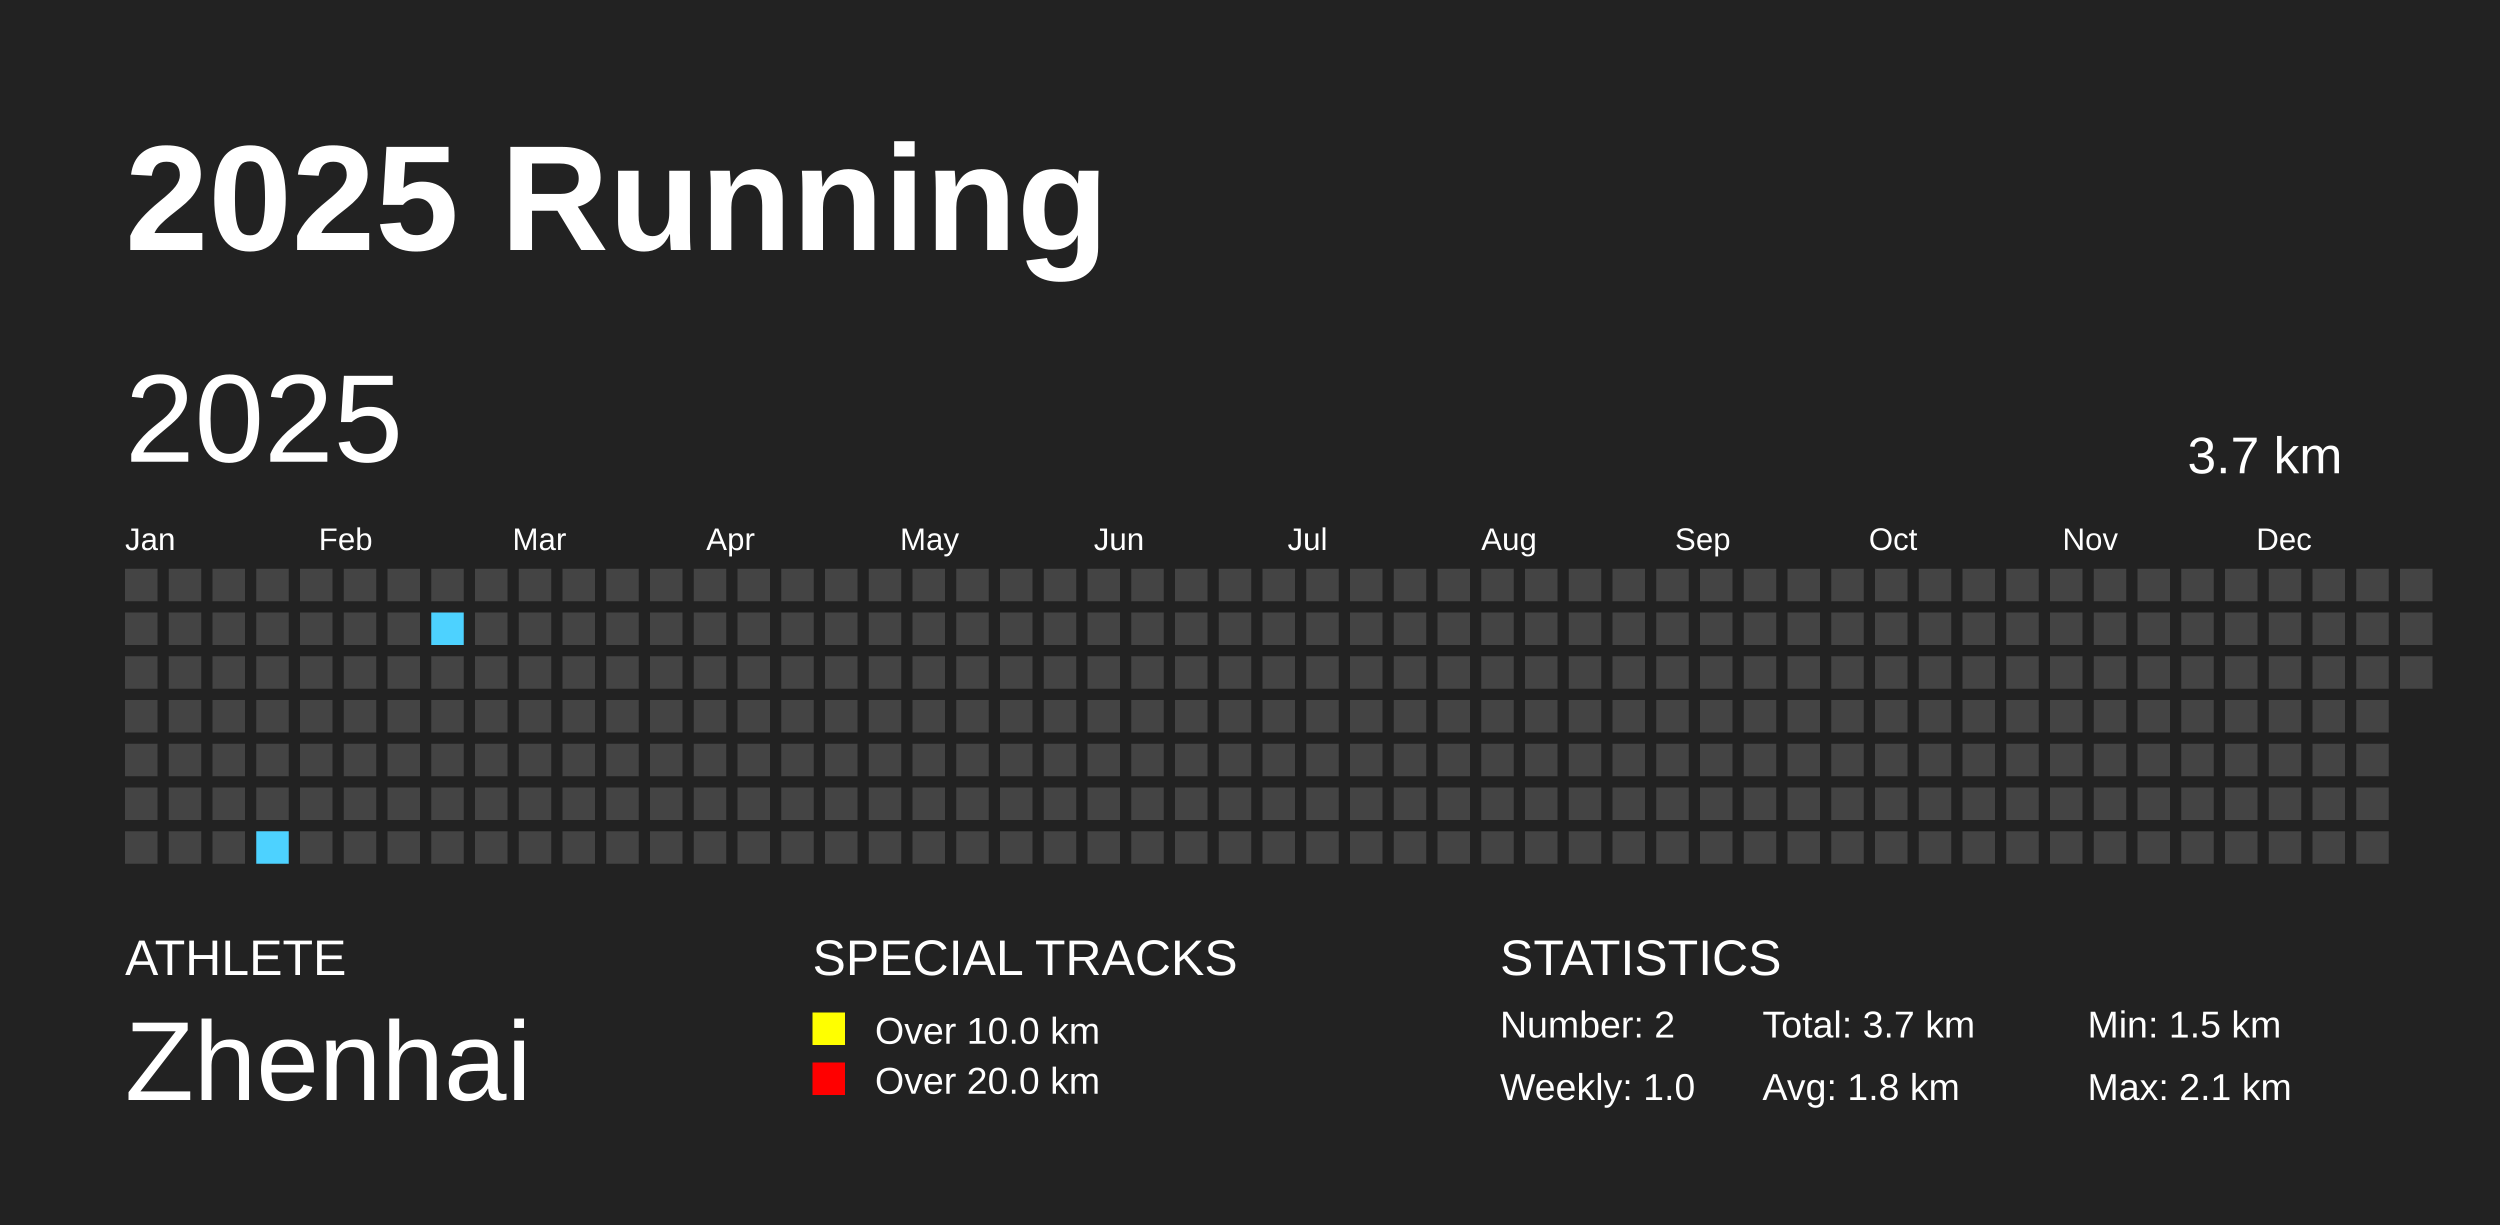
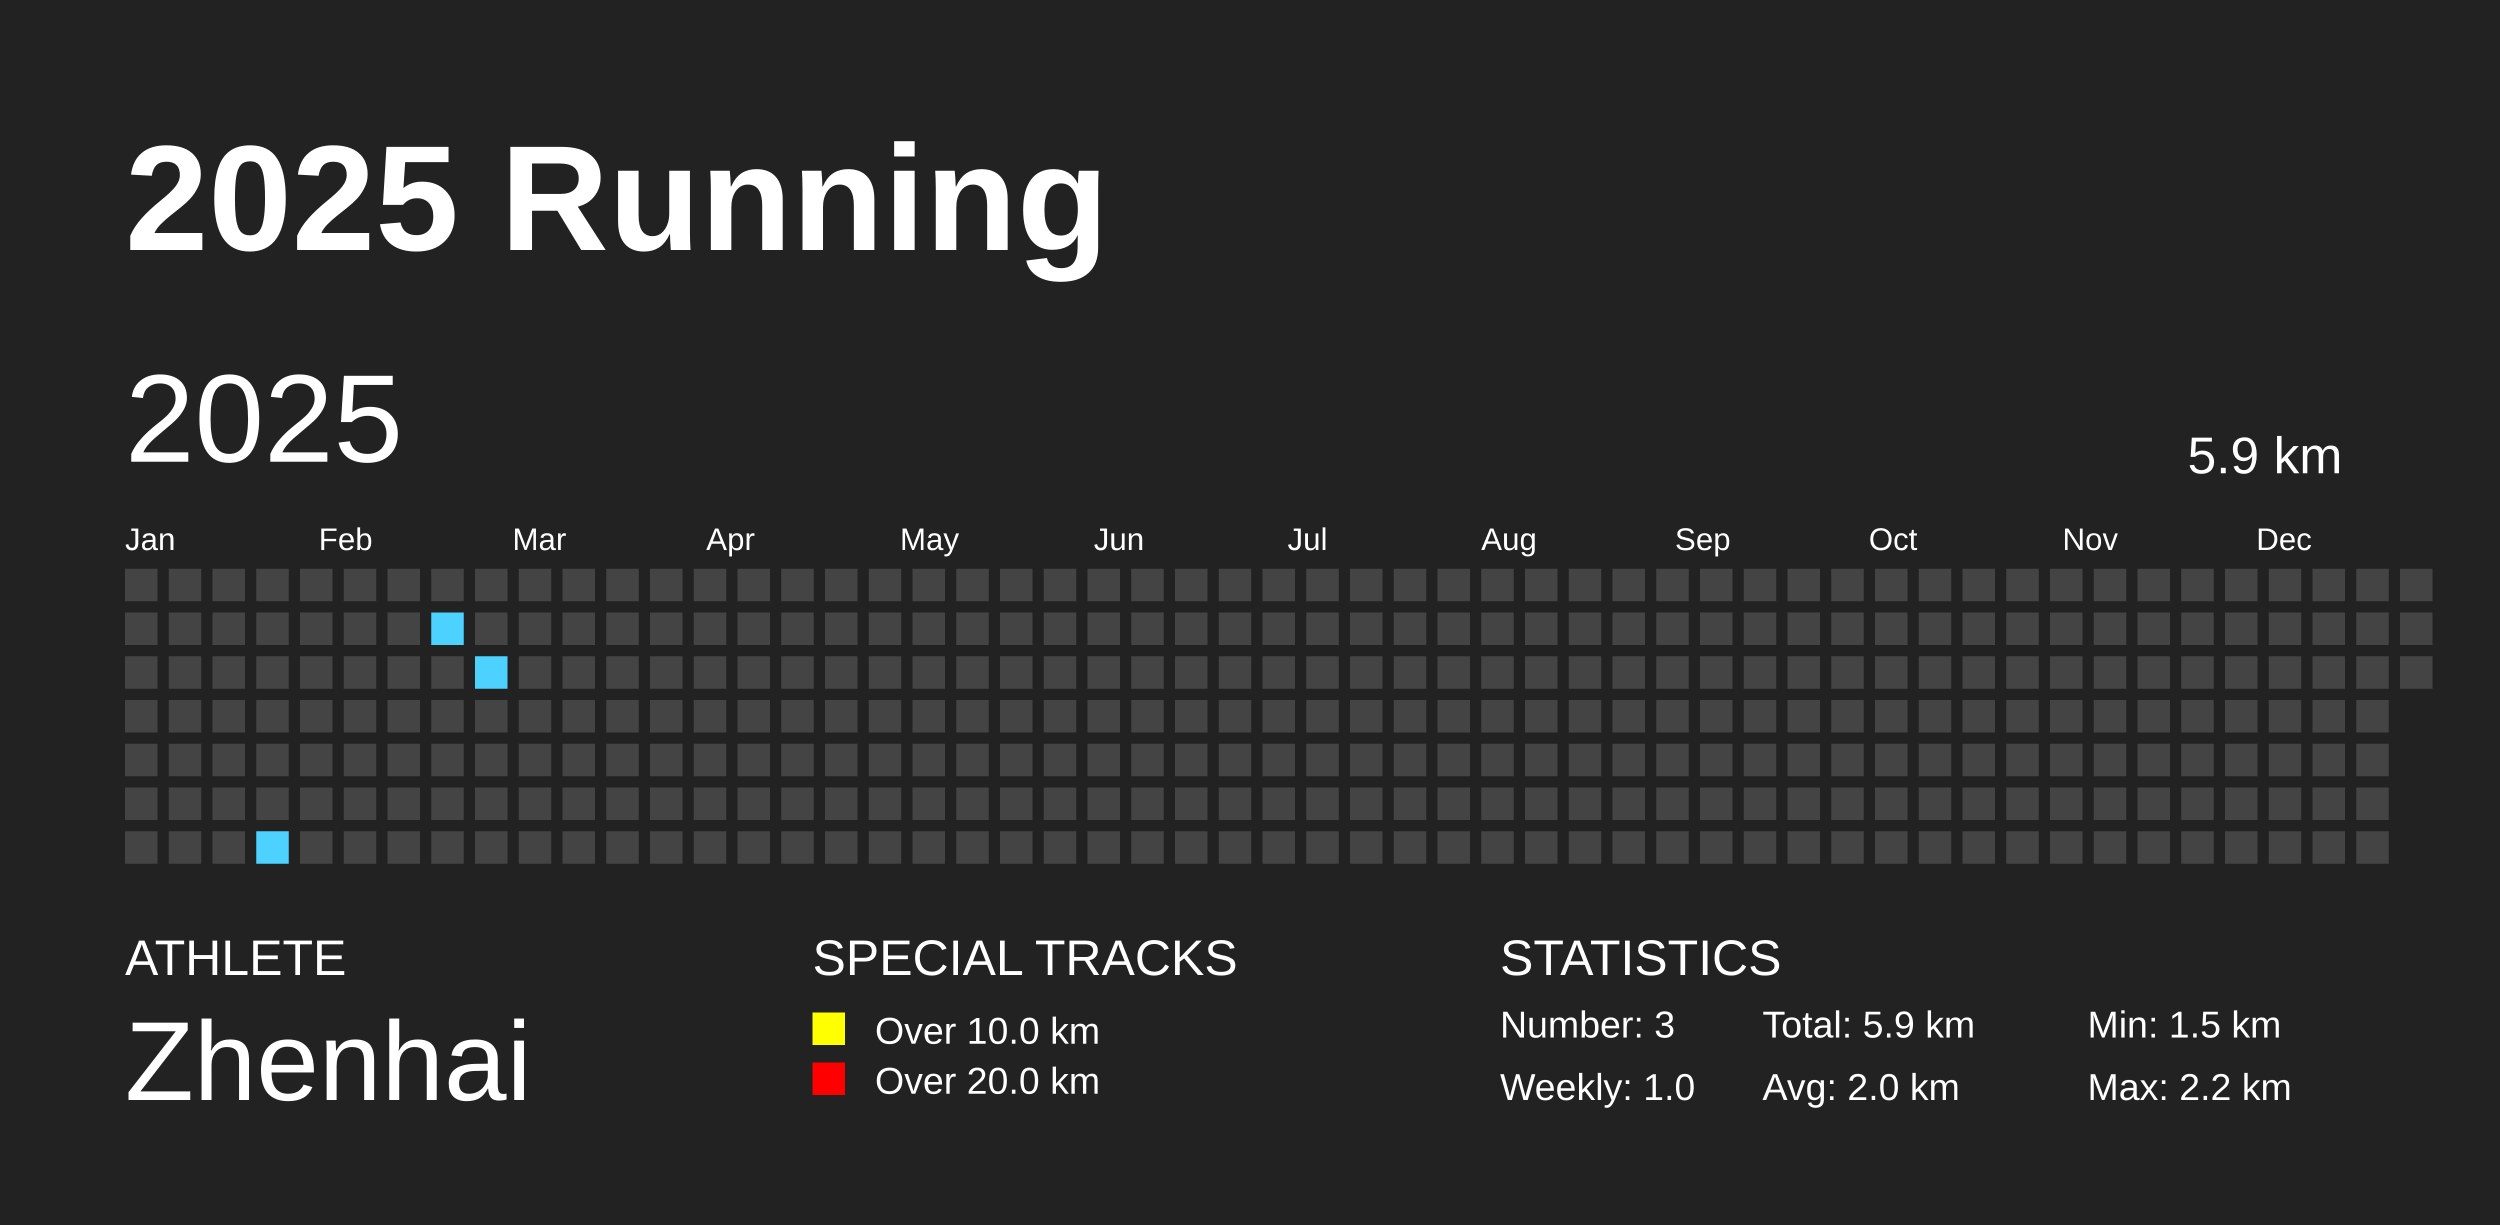
<svg xmlns="http://www.w3.org/2000/svg" baseProfile="full" height="98mm" version="1.1" viewBox="0,0,200,98" width="200mm">
  <defs />
  <rect fill="#222222" height="98" width="200" x="0" y="0" />
  <text fill="#FFFFFF" style="font-size:12px; font-family:Arial; font-weight:bold;" x="10" y="20">2025 Running</text>
  <text fill="#FFFFFF" style="font-size:4px; font-family:Arial" x="10" y="78">ATHLETE</text>
  <text fill="#FFFFFF" style="font-size:9px; font-family:Arial" x="10" y="88">Zhenhai</text>
  <text fill="#FFFFFF" style="font-size:4px; font-family:Arial" x="65" y="78">SPECIAL TRACKS</text>
  <rect fill="yellow" height="2.6" width="2.6" x="65" y="81" />
  <text fill="#FFFFFF" style="font-size:3px; font-family:Arial" x="70" y="83.5">Over 10.0 km</text>
  <rect fill="red" height="2.6" width="2.6" x="65" y="85" />
  <text fill="#FFFFFF" style="font-size:3px; font-family:Arial" x="70" y="87.5">Over 20.0 km</text>
  <text fill="#FFFFFF" style="font-size:4px; font-family:Arial" x="120" y="78">STATISTICS</text>
-   <text fill="#FFFFFF" style="font-size:3px; font-family:Arial" x="120" y="83">Number: 2</text>
+   <text fill="#FFFFFF" style="font-size:3px; font-family:Arial" x="120" y="83">Number: 3</text>
  <text fill="#FFFFFF" style="font-size:3px; font-family:Arial" x="120" y="88">Weekly: 1.0</text>
-   <text fill="#FFFFFF" style="font-size:3px; font-family:Arial" x="141" y="83">Total: 3.7 km</text>
-   <text fill="#FFFFFF" style="font-size:3px; font-family:Arial" x="141" y="88">Avg: 1.8 km</text>
+   <text fill="#FFFFFF" style="font-size:3px; font-family:Arial" x="141" y="83">Total: 5.9 km</text>
+   <text fill="#FFFFFF" style="font-size:3px; font-family:Arial" x="141" y="88">Avg: 2.0 km</text>
  <text fill="#FFFFFF" style="font-size:3px; font-family:Arial" x="167" y="83">Min: 1.5 km</text>
-   <text fill="#FFFFFF" style="font-size:3px; font-family:Arial" x="167" y="88">Max: 2.1 km</text>
+   <text fill="#FFFFFF" style="font-size:3px; font-family:Arial" x="167" y="88">Max: 2.2 km</text>
  <text dominant-baseline="hanging" fill="#FFFFFF" style="font-size:10.0px; font-family:Arial;" x="10" y="30">2025</text>
-   <text dominant-baseline="hanging" fill="#FFFFFF" style="font-size:4.125px; font-family:Arial;" x="175" y="35">3.7 km</text>
+   <text dominant-baseline="hanging" fill="#FFFFFF" style="font-size:4.125px; font-family:Arial;" x="175" y="35">5.9 km</text>
  <text fill="#FFFFFF" style="font-size:2.5px; font-family:Arial" x="10.0" y="44">Jan</text>
  <text fill="#FFFFFF" style="font-size:2.5px; font-family:Arial" x="25.5" y="44">Feb</text>
  <text fill="#FFFFFF" style="font-size:2.5px; font-family:Arial" x="41.0" y="44">Mar</text>
  <text fill="#FFFFFF" style="font-size:2.5px; font-family:Arial" x="56.5" y="44">Apr</text>
  <text fill="#FFFFFF" style="font-size:2.5px; font-family:Arial" x="72.0" y="44">May</text>
  <text fill="#FFFFFF" style="font-size:2.5px; font-family:Arial" x="87.5" y="44">Jun</text>
  <text fill="#FFFFFF" style="font-size:2.5px; font-family:Arial" x="103.0" y="44">Jul</text>
  <text fill="#FFFFFF" style="font-size:2.5px; font-family:Arial" x="118.5" y="44">Aug</text>
  <text fill="#FFFFFF" style="font-size:2.5px; font-family:Arial" x="134.0" y="44">Sep</text>
  <text fill="#FFFFFF" style="font-size:2.5px; font-family:Arial" x="149.5" y="44">Oct</text>
  <text fill="#FFFFFF" style="font-size:2.5px; font-family:Arial" x="165.0" y="44">Nov</text>
  <text fill="#FFFFFF" style="font-size:2.5px; font-family:Arial" x="180.5" y="44">Dec</text>
  <rect fill="#444444" height="2.6" width="2.6" x="10.0" y="45.5" />
  <rect fill="#444444" height="2.6" width="2.6" x="10.0" y="49.0" />
  <rect fill="#444444" height="2.6" width="2.6" x="10.0" y="52.5" />
  <rect fill="#444444" height="2.6" width="2.6" x="10.0" y="56.0" />
  <rect fill="#444444" height="2.6" width="2.6" x="10.0" y="59.5" />
  <rect fill="#444444" height="2.6" width="2.6" x="10.0" y="63.0" />
  <rect fill="#444444" height="2.6" width="2.6" x="10.0" y="66.5" />
  <rect fill="#444444" height="2.6" width="2.6" x="13.5" y="45.5" />
  <rect fill="#444444" height="2.6" width="2.6" x="13.5" y="49.0" />
  <rect fill="#444444" height="2.6" width="2.6" x="13.5" y="52.5" />
  <rect fill="#444444" height="2.6" width="2.6" x="13.5" y="56.0" />
  <rect fill="#444444" height="2.6" width="2.6" x="13.5" y="59.5" />
  <rect fill="#444444" height="2.6" width="2.6" x="13.5" y="63.0" />
  <rect fill="#444444" height="2.6" width="2.6" x="13.5" y="66.5" />
  <rect fill="#444444" height="2.6" width="2.6" x="17.0" y="45.5" />
  <rect fill="#444444" height="2.6" width="2.6" x="17.0" y="49.0" />
  <rect fill="#444444" height="2.6" width="2.6" x="17.0" y="52.5" />
  <rect fill="#444444" height="2.6" width="2.6" x="17.0" y="56.0" />
  <rect fill="#444444" height="2.6" width="2.6" x="17.0" y="59.5" />
  <rect fill="#444444" height="2.6" width="2.6" x="17.0" y="63.0" />
  <rect fill="#444444" height="2.6" width="2.6" x="17.0" y="66.5" />
  <rect fill="#444444" height="2.6" width="2.6" x="20.5" y="45.5" />
  <rect fill="#444444" height="2.6" width="2.6" x="20.5" y="49.0" />
  <rect fill="#444444" height="2.6" width="2.6" x="20.5" y="52.5" />
  <rect fill="#444444" height="2.6" width="2.6" x="20.5" y="56.0" />
  <rect fill="#444444" height="2.6" width="2.6" x="20.5" y="59.5" />
  <rect fill="#444444" height="2.6" width="2.6" x="20.5" y="63.0" />
  <rect fill="#4DD2FF" height="2.6" width="2.6" x="20.5" y="66.5" />
  <rect fill="#444444" height="2.6" width="2.6" x="24.0" y="45.5" />
  <rect fill="#444444" height="2.6" width="2.6" x="24.0" y="49.0" />
  <rect fill="#444444" height="2.6" width="2.6" x="24.0" y="52.5" />
  <rect fill="#444444" height="2.6" width="2.6" x="24.0" y="56.0" />
  <rect fill="#444444" height="2.6" width="2.6" x="24.0" y="59.5" />
  <rect fill="#444444" height="2.6" width="2.6" x="24.0" y="63.0" />
  <rect fill="#444444" height="2.6" width="2.6" x="24.0" y="66.5" />
  <rect fill="#444444" height="2.6" width="2.6" x="27.5" y="45.5" />
  <rect fill="#444444" height="2.6" width="2.6" x="27.5" y="49.0" />
  <rect fill="#444444" height="2.6" width="2.6" x="27.5" y="52.5" />
  <rect fill="#444444" height="2.6" width="2.6" x="27.5" y="56.0" />
  <rect fill="#444444" height="2.6" width="2.6" x="27.5" y="59.5" />
  <rect fill="#444444" height="2.6" width="2.6" x="27.5" y="63.0" />
  <rect fill="#444444" height="2.6" width="2.6" x="27.5" y="66.5" />
  <rect fill="#444444" height="2.6" width="2.6" x="31.0" y="45.5" />
  <rect fill="#444444" height="2.6" width="2.6" x="31.0" y="49.0" />
  <rect fill="#444444" height="2.6" width="2.6" x="31.0" y="52.5" />
  <rect fill="#444444" height="2.6" width="2.6" x="31.0" y="56.0" />
  <rect fill="#444444" height="2.6" width="2.6" x="31.0" y="59.5" />
  <rect fill="#444444" height="2.6" width="2.6" x="31.0" y="63.0" />
  <rect fill="#444444" height="2.6" width="2.6" x="31.0" y="66.5" />
  <rect fill="#444444" height="2.6" width="2.6" x="34.5" y="45.5" />
  <rect fill="#4DD2FF" height="2.6" width="2.6" x="34.5" y="49.0" />
  <rect fill="#444444" height="2.6" width="2.6" x="34.5" y="52.5" />
  <rect fill="#444444" height="2.6" width="2.6" x="34.5" y="56.0" />
  <rect fill="#444444" height="2.6" width="2.6" x="34.5" y="59.5" />
  <rect fill="#444444" height="2.6" width="2.6" x="34.5" y="63.0" />
  <rect fill="#444444" height="2.6" width="2.6" x="34.5" y="66.5" />
  <rect fill="#444444" height="2.6" width="2.6" x="38.0" y="45.5" />
  <rect fill="#444444" height="2.6" width="2.6" x="38.0" y="49.0" />
-   <rect fill="#444444" height="2.6" width="2.6" x="38.0" y="52.5" />
+   <rect fill="#4DD2FF" height="2.6" width="2.6" x="38.0" y="52.5" />
  <rect fill="#444444" height="2.6" width="2.6" x="38.0" y="56.0" />
  <rect fill="#444444" height="2.6" width="2.6" x="38.0" y="59.5" />
  <rect fill="#444444" height="2.6" width="2.6" x="38.0" y="63.0" />
  <rect fill="#444444" height="2.6" width="2.6" x="38.0" y="66.5" />
  <rect fill="#444444" height="2.6" width="2.6" x="41.5" y="45.5" />
  <rect fill="#444444" height="2.6" width="2.6" x="41.5" y="49.0" />
  <rect fill="#444444" height="2.6" width="2.6" x="41.5" y="52.5" />
  <rect fill="#444444" height="2.6" width="2.6" x="41.5" y="56.0" />
  <rect fill="#444444" height="2.6" width="2.6" x="41.5" y="59.5" />
  <rect fill="#444444" height="2.6" width="2.6" x="41.5" y="63.0" />
  <rect fill="#444444" height="2.6" width="2.6" x="41.5" y="66.5" />
  <rect fill="#444444" height="2.6" width="2.6" x="45.0" y="45.5" />
  <rect fill="#444444" height="2.6" width="2.6" x="45.0" y="49.0" />
  <rect fill="#444444" height="2.6" width="2.6" x="45.0" y="52.5" />
  <rect fill="#444444" height="2.6" width="2.6" x="45.0" y="56.0" />
  <rect fill="#444444" height="2.6" width="2.6" x="45.0" y="59.5" />
  <rect fill="#444444" height="2.6" width="2.6" x="45.0" y="63.0" />
  <rect fill="#444444" height="2.6" width="2.6" x="45.0" y="66.5" />
  <rect fill="#444444" height="2.6" width="2.6" x="48.5" y="45.5" />
  <rect fill="#444444" height="2.6" width="2.6" x="48.5" y="49.0" />
  <rect fill="#444444" height="2.6" width="2.6" x="48.5" y="52.5" />
  <rect fill="#444444" height="2.6" width="2.6" x="48.5" y="56.0" />
  <rect fill="#444444" height="2.6" width="2.6" x="48.5" y="59.5" />
  <rect fill="#444444" height="2.6" width="2.6" x="48.5" y="63.0" />
  <rect fill="#444444" height="2.6" width="2.6" x="48.5" y="66.5" />
  <rect fill="#444444" height="2.6" width="2.6" x="52.0" y="45.5" />
  <rect fill="#444444" height="2.6" width="2.6" x="52.0" y="49.0" />
  <rect fill="#444444" height="2.6" width="2.6" x="52.0" y="52.5" />
  <rect fill="#444444" height="2.6" width="2.6" x="52.0" y="56.0" />
  <rect fill="#444444" height="2.6" width="2.6" x="52.0" y="59.5" />
  <rect fill="#444444" height="2.6" width="2.6" x="52.0" y="63.0" />
  <rect fill="#444444" height="2.6" width="2.6" x="52.0" y="66.5" />
  <rect fill="#444444" height="2.6" width="2.6" x="55.5" y="45.5" />
  <rect fill="#444444" height="2.6" width="2.6" x="55.5" y="49.0" />
  <rect fill="#444444" height="2.6" width="2.6" x="55.5" y="52.5" />
  <rect fill="#444444" height="2.6" width="2.6" x="55.5" y="56.0" />
  <rect fill="#444444" height="2.6" width="2.6" x="55.5" y="59.5" />
  <rect fill="#444444" height="2.6" width="2.6" x="55.5" y="63.0" />
  <rect fill="#444444" height="2.6" width="2.6" x="55.5" y="66.5" />
  <rect fill="#444444" height="2.6" width="2.6" x="59.0" y="45.5" />
  <rect fill="#444444" height="2.6" width="2.6" x="59.0" y="49.0" />
  <rect fill="#444444" height="2.6" width="2.6" x="59.0" y="52.5" />
  <rect fill="#444444" height="2.6" width="2.6" x="59.0" y="56.0" />
  <rect fill="#444444" height="2.6" width="2.6" x="59.0" y="59.5" />
  <rect fill="#444444" height="2.6" width="2.6" x="59.0" y="63.0" />
  <rect fill="#444444" height="2.6" width="2.6" x="59.0" y="66.5" />
  <rect fill="#444444" height="2.6" width="2.6" x="62.5" y="45.5" />
  <rect fill="#444444" height="2.6" width="2.6" x="62.5" y="49.0" />
  <rect fill="#444444" height="2.6" width="2.6" x="62.5" y="52.5" />
  <rect fill="#444444" height="2.6" width="2.6" x="62.5" y="56.0" />
  <rect fill="#444444" height="2.6" width="2.6" x="62.5" y="59.5" />
  <rect fill="#444444" height="2.6" width="2.6" x="62.5" y="63.0" />
  <rect fill="#444444" height="2.6" width="2.6" x="62.5" y="66.5" />
  <rect fill="#444444" height="2.6" width="2.6" x="66.0" y="45.5" />
  <rect fill="#444444" height="2.6" width="2.6" x="66.0" y="49.0" />
  <rect fill="#444444" height="2.6" width="2.6" x="66.0" y="52.5" />
  <rect fill="#444444" height="2.6" width="2.6" x="66.0" y="56.0" />
  <rect fill="#444444" height="2.6" width="2.6" x="66.0" y="59.5" />
  <rect fill="#444444" height="2.6" width="2.6" x="66.0" y="63.0" />
  <rect fill="#444444" height="2.6" width="2.6" x="66.0" y="66.5" />
  <rect fill="#444444" height="2.6" width="2.6" x="69.5" y="45.5" />
  <rect fill="#444444" height="2.6" width="2.6" x="69.5" y="49.0" />
  <rect fill="#444444" height="2.6" width="2.6" x="69.5" y="52.5" />
  <rect fill="#444444" height="2.6" width="2.6" x="69.5" y="56.0" />
  <rect fill="#444444" height="2.6" width="2.6" x="69.5" y="59.5" />
  <rect fill="#444444" height="2.6" width="2.6" x="69.5" y="63.0" />
  <rect fill="#444444" height="2.6" width="2.6" x="69.5" y="66.5" />
  <rect fill="#444444" height="2.6" width="2.6" x="73.0" y="45.5" />
  <rect fill="#444444" height="2.6" width="2.6" x="73.0" y="49.0" />
  <rect fill="#444444" height="2.6" width="2.6" x="73.0" y="52.5" />
  <rect fill="#444444" height="2.6" width="2.6" x="73.0" y="56.0" />
  <rect fill="#444444" height="2.6" width="2.6" x="73.0" y="59.5" />
  <rect fill="#444444" height="2.6" width="2.6" x="73.0" y="63.0" />
  <rect fill="#444444" height="2.6" width="2.6" x="73.0" y="66.5" />
  <rect fill="#444444" height="2.6" width="2.6" x="76.5" y="45.5" />
  <rect fill="#444444" height="2.6" width="2.6" x="76.5" y="49.0" />
  <rect fill="#444444" height="2.6" width="2.6" x="76.5" y="52.5" />
  <rect fill="#444444" height="2.6" width="2.6" x="76.5" y="56.0" />
  <rect fill="#444444" height="2.6" width="2.6" x="76.5" y="59.5" />
  <rect fill="#444444" height="2.6" width="2.6" x="76.5" y="63.0" />
  <rect fill="#444444" height="2.6" width="2.6" x="76.5" y="66.5" />
  <rect fill="#444444" height="2.6" width="2.6" x="80.0" y="45.5" />
  <rect fill="#444444" height="2.6" width="2.6" x="80.0" y="49.0" />
  <rect fill="#444444" height="2.6" width="2.6" x="80.0" y="52.5" />
  <rect fill="#444444" height="2.6" width="2.6" x="80.0" y="56.0" />
  <rect fill="#444444" height="2.6" width="2.6" x="80.0" y="59.5" />
  <rect fill="#444444" height="2.6" width="2.6" x="80.0" y="63.0" />
  <rect fill="#444444" height="2.6" width="2.6" x="80.0" y="66.5" />
  <rect fill="#444444" height="2.6" width="2.6" x="83.5" y="45.5" />
  <rect fill="#444444" height="2.6" width="2.6" x="83.5" y="49.0" />
  <rect fill="#444444" height="2.6" width="2.6" x="83.5" y="52.5" />
  <rect fill="#444444" height="2.6" width="2.6" x="83.5" y="56.0" />
  <rect fill="#444444" height="2.6" width="2.6" x="83.5" y="59.5" />
  <rect fill="#444444" height="2.6" width="2.6" x="83.5" y="63.0" />
  <rect fill="#444444" height="2.6" width="2.6" x="83.5" y="66.5" />
  <rect fill="#444444" height="2.6" width="2.6" x="87.0" y="45.5" />
  <rect fill="#444444" height="2.6" width="2.6" x="87.0" y="49.0" />
  <rect fill="#444444" height="2.6" width="2.6" x="87.0" y="52.5" />
  <rect fill="#444444" height="2.6" width="2.6" x="87.0" y="56.0" />
  <rect fill="#444444" height="2.6" width="2.6" x="87.0" y="59.5" />
  <rect fill="#444444" height="2.6" width="2.6" x="87.0" y="63.0" />
  <rect fill="#444444" height="2.6" width="2.6" x="87.0" y="66.5" />
  <rect fill="#444444" height="2.6" width="2.6" x="90.5" y="45.5" />
  <rect fill="#444444" height="2.6" width="2.6" x="90.5" y="49.0" />
  <rect fill="#444444" height="2.6" width="2.6" x="90.5" y="52.5" />
  <rect fill="#444444" height="2.6" width="2.6" x="90.5" y="56.0" />
  <rect fill="#444444" height="2.6" width="2.6" x="90.5" y="59.5" />
  <rect fill="#444444" height="2.6" width="2.6" x="90.5" y="63.0" />
  <rect fill="#444444" height="2.6" width="2.6" x="90.5" y="66.5" />
  <rect fill="#444444" height="2.6" width="2.6" x="94.0" y="45.5" />
  <rect fill="#444444" height="2.6" width="2.6" x="94.0" y="49.0" />
  <rect fill="#444444" height="2.6" width="2.6" x="94.0" y="52.5" />
  <rect fill="#444444" height="2.6" width="2.6" x="94.0" y="56.0" />
  <rect fill="#444444" height="2.6" width="2.6" x="94.0" y="59.5" />
  <rect fill="#444444" height="2.6" width="2.6" x="94.0" y="63.0" />
  <rect fill="#444444" height="2.6" width="2.6" x="94.0" y="66.5" />
  <rect fill="#444444" height="2.6" width="2.6" x="97.5" y="45.5" />
  <rect fill="#444444" height="2.6" width="2.6" x="97.5" y="49.0" />
  <rect fill="#444444" height="2.6" width="2.6" x="97.5" y="52.5" />
  <rect fill="#444444" height="2.6" width="2.6" x="97.5" y="56.0" />
  <rect fill="#444444" height="2.6" width="2.6" x="97.5" y="59.5" />
  <rect fill="#444444" height="2.6" width="2.6" x="97.5" y="63.0" />
  <rect fill="#444444" height="2.6" width="2.6" x="97.5" y="66.5" />
  <rect fill="#444444" height="2.6" width="2.6" x="101.0" y="45.5" />
  <rect fill="#444444" height="2.6" width="2.6" x="101.0" y="49.0" />
  <rect fill="#444444" height="2.6" width="2.6" x="101.0" y="52.5" />
  <rect fill="#444444" height="2.6" width="2.6" x="101.0" y="56.0" />
  <rect fill="#444444" height="2.6" width="2.6" x="101.0" y="59.5" />
  <rect fill="#444444" height="2.6" width="2.6" x="101.0" y="63.0" />
  <rect fill="#444444" height="2.6" width="2.6" x="101.0" y="66.5" />
  <rect fill="#444444" height="2.6" width="2.6" x="104.5" y="45.5" />
  <rect fill="#444444" height="2.6" width="2.6" x="104.5" y="49.0" />
  <rect fill="#444444" height="2.6" width="2.6" x="104.5" y="52.5" />
  <rect fill="#444444" height="2.6" width="2.6" x="104.5" y="56.0" />
  <rect fill="#444444" height="2.6" width="2.6" x="104.5" y="59.5" />
  <rect fill="#444444" height="2.6" width="2.6" x="104.5" y="63.0" />
  <rect fill="#444444" height="2.6" width="2.6" x="104.5" y="66.5" />
  <rect fill="#444444" height="2.6" width="2.6" x="108.0" y="45.5" />
  <rect fill="#444444" height="2.6" width="2.6" x="108.0" y="49.0" />
  <rect fill="#444444" height="2.6" width="2.6" x="108.0" y="52.5" />
  <rect fill="#444444" height="2.6" width="2.6" x="108.0" y="56.0" />
  <rect fill="#444444" height="2.6" width="2.6" x="108.0" y="59.5" />
  <rect fill="#444444" height="2.6" width="2.6" x="108.0" y="63.0" />
  <rect fill="#444444" height="2.6" width="2.6" x="108.0" y="66.5" />
  <rect fill="#444444" height="2.6" width="2.6" x="111.5" y="45.5" />
  <rect fill="#444444" height="2.6" width="2.6" x="111.5" y="49.0" />
  <rect fill="#444444" height="2.6" width="2.6" x="111.5" y="52.5" />
  <rect fill="#444444" height="2.6" width="2.6" x="111.5" y="56.0" />
  <rect fill="#444444" height="2.6" width="2.6" x="111.5" y="59.5" />
  <rect fill="#444444" height="2.6" width="2.6" x="111.5" y="63.0" />
  <rect fill="#444444" height="2.6" width="2.6" x="111.5" y="66.5" />
  <rect fill="#444444" height="2.6" width="2.6" x="115.0" y="45.5" />
  <rect fill="#444444" height="2.6" width="2.6" x="115.0" y="49.0" />
  <rect fill="#444444" height="2.6" width="2.6" x="115.0" y="52.5" />
  <rect fill="#444444" height="2.6" width="2.6" x="115.0" y="56.0" />
  <rect fill="#444444" height="2.6" width="2.6" x="115.0" y="59.5" />
  <rect fill="#444444" height="2.6" width="2.6" x="115.0" y="63.0" />
  <rect fill="#444444" height="2.6" width="2.6" x="115.0" y="66.5" />
  <rect fill="#444444" height="2.6" width="2.6" x="118.5" y="45.5" />
  <rect fill="#444444" height="2.6" width="2.6" x="118.5" y="49.0" />
  <rect fill="#444444" height="2.6" width="2.6" x="118.5" y="52.5" />
  <rect fill="#444444" height="2.6" width="2.6" x="118.5" y="56.0" />
  <rect fill="#444444" height="2.6" width="2.6" x="118.5" y="59.5" />
  <rect fill="#444444" height="2.6" width="2.6" x="118.5" y="63.0" />
  <rect fill="#444444" height="2.6" width="2.6" x="118.5" y="66.5" />
  <rect fill="#444444" height="2.6" width="2.6" x="122.0" y="45.5" />
  <rect fill="#444444" height="2.6" width="2.6" x="122.0" y="49.0" />
  <rect fill="#444444" height="2.6" width="2.6" x="122.0" y="52.5" />
  <rect fill="#444444" height="2.6" width="2.6" x="122.0" y="56.0" />
  <rect fill="#444444" height="2.6" width="2.6" x="122.0" y="59.5" />
  <rect fill="#444444" height="2.6" width="2.6" x="122.0" y="63.0" />
  <rect fill="#444444" height="2.6" width="2.6" x="122.0" y="66.5" />
  <rect fill="#444444" height="2.6" width="2.6" x="125.5" y="45.5" />
  <rect fill="#444444" height="2.6" width="2.6" x="125.5" y="49.0" />
  <rect fill="#444444" height="2.6" width="2.6" x="125.5" y="52.5" />
  <rect fill="#444444" height="2.6" width="2.6" x="125.5" y="56.0" />
  <rect fill="#444444" height="2.6" width="2.6" x="125.5" y="59.5" />
  <rect fill="#444444" height="2.6" width="2.6" x="125.5" y="63.0" />
  <rect fill="#444444" height="2.6" width="2.6" x="125.5" y="66.5" />
  <rect fill="#444444" height="2.6" width="2.6" x="129.0" y="45.5" />
  <rect fill="#444444" height="2.6" width="2.6" x="129.0" y="49.0" />
  <rect fill="#444444" height="2.6" width="2.6" x="129.0" y="52.5" />
  <rect fill="#444444" height="2.6" width="2.6" x="129.0" y="56.0" />
  <rect fill="#444444" height="2.6" width="2.6" x="129.0" y="59.5" />
  <rect fill="#444444" height="2.6" width="2.6" x="129.0" y="63.0" />
  <rect fill="#444444" height="2.6" width="2.6" x="129.0" y="66.5" />
  <rect fill="#444444" height="2.6" width="2.6" x="132.5" y="45.5" />
  <rect fill="#444444" height="2.6" width="2.6" x="132.5" y="49.0" />
  <rect fill="#444444" height="2.6" width="2.6" x="132.5" y="52.5" />
  <rect fill="#444444" height="2.6" width="2.6" x="132.5" y="56.0" />
  <rect fill="#444444" height="2.6" width="2.6" x="132.5" y="59.5" />
  <rect fill="#444444" height="2.6" width="2.6" x="132.5" y="63.0" />
  <rect fill="#444444" height="2.6" width="2.6" x="132.5" y="66.5" />
  <rect fill="#444444" height="2.6" width="2.6" x="136.0" y="45.5" />
  <rect fill="#444444" height="2.6" width="2.6" x="136.0" y="49.0" />
  <rect fill="#444444" height="2.6" width="2.6" x="136.0" y="52.5" />
  <rect fill="#444444" height="2.6" width="2.6" x="136.0" y="56.0" />
  <rect fill="#444444" height="2.6" width="2.6" x="136.0" y="59.5" />
  <rect fill="#444444" height="2.6" width="2.6" x="136.0" y="63.0" />
  <rect fill="#444444" height="2.6" width="2.6" x="136.0" y="66.5" />
  <rect fill="#444444" height="2.6" width="2.6" x="139.5" y="45.5" />
  <rect fill="#444444" height="2.6" width="2.6" x="139.5" y="49.0" />
  <rect fill="#444444" height="2.6" width="2.6" x="139.5" y="52.5" />
  <rect fill="#444444" height="2.6" width="2.6" x="139.5" y="56.0" />
  <rect fill="#444444" height="2.6" width="2.6" x="139.5" y="59.5" />
  <rect fill="#444444" height="2.6" width="2.6" x="139.5" y="63.0" />
  <rect fill="#444444" height="2.6" width="2.6" x="139.5" y="66.5" />
  <rect fill="#444444" height="2.6" width="2.6" x="143.0" y="45.5" />
  <rect fill="#444444" height="2.6" width="2.6" x="143.0" y="49.0" />
  <rect fill="#444444" height="2.6" width="2.6" x="143.0" y="52.5" />
  <rect fill="#444444" height="2.6" width="2.6" x="143.0" y="56.0" />
  <rect fill="#444444" height="2.6" width="2.6" x="143.0" y="59.5" />
  <rect fill="#444444" height="2.6" width="2.6" x="143.0" y="63.0" />
  <rect fill="#444444" height="2.6" width="2.6" x="143.0" y="66.5" />
  <rect fill="#444444" height="2.6" width="2.6" x="146.5" y="45.5" />
  <rect fill="#444444" height="2.6" width="2.6" x="146.5" y="49.0" />
  <rect fill="#444444" height="2.6" width="2.6" x="146.5" y="52.5" />
  <rect fill="#444444" height="2.6" width="2.6" x="146.5" y="56.0" />
  <rect fill="#444444" height="2.6" width="2.6" x="146.5" y="59.5" />
  <rect fill="#444444" height="2.6" width="2.6" x="146.5" y="63.0" />
  <rect fill="#444444" height="2.6" width="2.6" x="146.5" y="66.5" />
  <rect fill="#444444" height="2.6" width="2.6" x="150.0" y="45.5" />
  <rect fill="#444444" height="2.6" width="2.6" x="150.0" y="49.0" />
  <rect fill="#444444" height="2.6" width="2.6" x="150.0" y="52.5" />
  <rect fill="#444444" height="2.6" width="2.6" x="150.0" y="56.0" />
  <rect fill="#444444" height="2.6" width="2.6" x="150.0" y="59.5" />
  <rect fill="#444444" height="2.6" width="2.6" x="150.0" y="63.0" />
  <rect fill="#444444" height="2.6" width="2.6" x="150.0" y="66.5" />
  <rect fill="#444444" height="2.6" width="2.6" x="153.5" y="45.5" />
  <rect fill="#444444" height="2.6" width="2.6" x="153.5" y="49.0" />
  <rect fill="#444444" height="2.6" width="2.6" x="153.5" y="52.5" />
  <rect fill="#444444" height="2.6" width="2.6" x="153.5" y="56.0" />
  <rect fill="#444444" height="2.6" width="2.6" x="153.5" y="59.5" />
  <rect fill="#444444" height="2.6" width="2.6" x="153.5" y="63.0" />
  <rect fill="#444444" height="2.6" width="2.6" x="153.5" y="66.5" />
  <rect fill="#444444" height="2.6" width="2.6" x="157.0" y="45.5" />
  <rect fill="#444444" height="2.6" width="2.6" x="157.0" y="49.0" />
  <rect fill="#444444" height="2.6" width="2.6" x="157.0" y="52.5" />
  <rect fill="#444444" height="2.6" width="2.6" x="157.0" y="56.0" />
  <rect fill="#444444" height="2.6" width="2.6" x="157.0" y="59.5" />
  <rect fill="#444444" height="2.6" width="2.6" x="157.0" y="63.0" />
  <rect fill="#444444" height="2.6" width="2.6" x="157.0" y="66.5" />
  <rect fill="#444444" height="2.6" width="2.6" x="160.5" y="45.5" />
  <rect fill="#444444" height="2.6" width="2.6" x="160.5" y="49.0" />
  <rect fill="#444444" height="2.6" width="2.6" x="160.5" y="52.5" />
  <rect fill="#444444" height="2.6" width="2.6" x="160.5" y="56.0" />
  <rect fill="#444444" height="2.6" width="2.6" x="160.5" y="59.5" />
  <rect fill="#444444" height="2.6" width="2.6" x="160.5" y="63.0" />
  <rect fill="#444444" height="2.6" width="2.6" x="160.5" y="66.5" />
  <rect fill="#444444" height="2.6" width="2.6" x="164.0" y="45.5" />
  <rect fill="#444444" height="2.6" width="2.6" x="164.0" y="49.0" />
  <rect fill="#444444" height="2.6" width="2.6" x="164.0" y="52.5" />
  <rect fill="#444444" height="2.6" width="2.6" x="164.0" y="56.0" />
  <rect fill="#444444" height="2.6" width="2.6" x="164.0" y="59.5" />
  <rect fill="#444444" height="2.6" width="2.6" x="164.0" y="63.0" />
  <rect fill="#444444" height="2.6" width="2.6" x="164.0" y="66.5" />
  <rect fill="#444444" height="2.6" width="2.6" x="167.5" y="45.5" />
  <rect fill="#444444" height="2.6" width="2.6" x="167.5" y="49.0" />
  <rect fill="#444444" height="2.6" width="2.6" x="167.5" y="52.5" />
  <rect fill="#444444" height="2.6" width="2.6" x="167.5" y="56.0" />
  <rect fill="#444444" height="2.6" width="2.6" x="167.5" y="59.5" />
  <rect fill="#444444" height="2.6" width="2.6" x="167.5" y="63.0" />
  <rect fill="#444444" height="2.6" width="2.6" x="167.5" y="66.5" />
  <rect fill="#444444" height="2.6" width="2.6" x="171.0" y="45.5" />
  <rect fill="#444444" height="2.6" width="2.6" x="171.0" y="49.0" />
  <rect fill="#444444" height="2.6" width="2.6" x="171.0" y="52.5" />
  <rect fill="#444444" height="2.6" width="2.6" x="171.0" y="56.0" />
  <rect fill="#444444" height="2.6" width="2.6" x="171.0" y="59.5" />
  <rect fill="#444444" height="2.6" width="2.6" x="171.0" y="63.0" />
  <rect fill="#444444" height="2.6" width="2.6" x="171.0" y="66.5" />
  <rect fill="#444444" height="2.6" width="2.6" x="174.5" y="45.5" />
  <rect fill="#444444" height="2.6" width="2.6" x="174.5" y="49.0" />
  <rect fill="#444444" height="2.6" width="2.6" x="174.5" y="52.5" />
  <rect fill="#444444" height="2.6" width="2.6" x="174.5" y="56.0" />
  <rect fill="#444444" height="2.6" width="2.6" x="174.5" y="59.5" />
  <rect fill="#444444" height="2.6" width="2.6" x="174.5" y="63.0" />
  <rect fill="#444444" height="2.6" width="2.6" x="174.5" y="66.5" />
  <rect fill="#444444" height="2.6" width="2.6" x="178.0" y="45.5" />
  <rect fill="#444444" height="2.6" width="2.6" x="178.0" y="49.0" />
  <rect fill="#444444" height="2.6" width="2.6" x="178.0" y="52.5" />
  <rect fill="#444444" height="2.6" width="2.6" x="178.0" y="56.0" />
  <rect fill="#444444" height="2.6" width="2.6" x="178.0" y="59.5" />
  <rect fill="#444444" height="2.6" width="2.6" x="178.0" y="63.0" />
  <rect fill="#444444" height="2.6" width="2.6" x="178.0" y="66.5" />
  <rect fill="#444444" height="2.6" width="2.6" x="181.5" y="45.5" />
  <rect fill="#444444" height="2.6" width="2.6" x="181.5" y="49.0" />
  <rect fill="#444444" height="2.6" width="2.6" x="181.5" y="52.5" />
  <rect fill="#444444" height="2.6" width="2.6" x="181.5" y="56.0" />
  <rect fill="#444444" height="2.6" width="2.6" x="181.5" y="59.5" />
  <rect fill="#444444" height="2.6" width="2.6" x="181.5" y="63.0" />
  <rect fill="#444444" height="2.6" width="2.6" x="181.5" y="66.5" />
  <rect fill="#444444" height="2.6" width="2.6" x="185.0" y="45.5" />
  <rect fill="#444444" height="2.6" width="2.6" x="185.0" y="49.0" />
  <rect fill="#444444" height="2.6" width="2.6" x="185.0" y="52.5" />
  <rect fill="#444444" height="2.6" width="2.6" x="185.0" y="56.0" />
  <rect fill="#444444" height="2.6" width="2.6" x="185.0" y="59.5" />
  <rect fill="#444444" height="2.6" width="2.6" x="185.0" y="63.0" />
  <rect fill="#444444" height="2.6" width="2.6" x="185.0" y="66.5" />
  <rect fill="#444444" height="2.6" width="2.6" x="188.5" y="45.5" />
  <rect fill="#444444" height="2.6" width="2.6" x="188.5" y="49.0" />
  <rect fill="#444444" height="2.6" width="2.6" x="188.5" y="52.5" />
  <rect fill="#444444" height="2.6" width="2.6" x="188.5" y="56.0" />
  <rect fill="#444444" height="2.6" width="2.6" x="188.5" y="59.5" />
  <rect fill="#444444" height="2.6" width="2.6" x="188.5" y="63.0" />
  <rect fill="#444444" height="2.6" width="2.6" x="188.5" y="66.5" />
  <rect fill="#444444" height="2.6" width="2.6" x="192.0" y="45.5" />
  <rect fill="#444444" height="2.6" width="2.6" x="192.0" y="49.0" />
  <rect fill="#444444" height="2.6" width="2.6" x="192.0" y="52.5" />
</svg>
